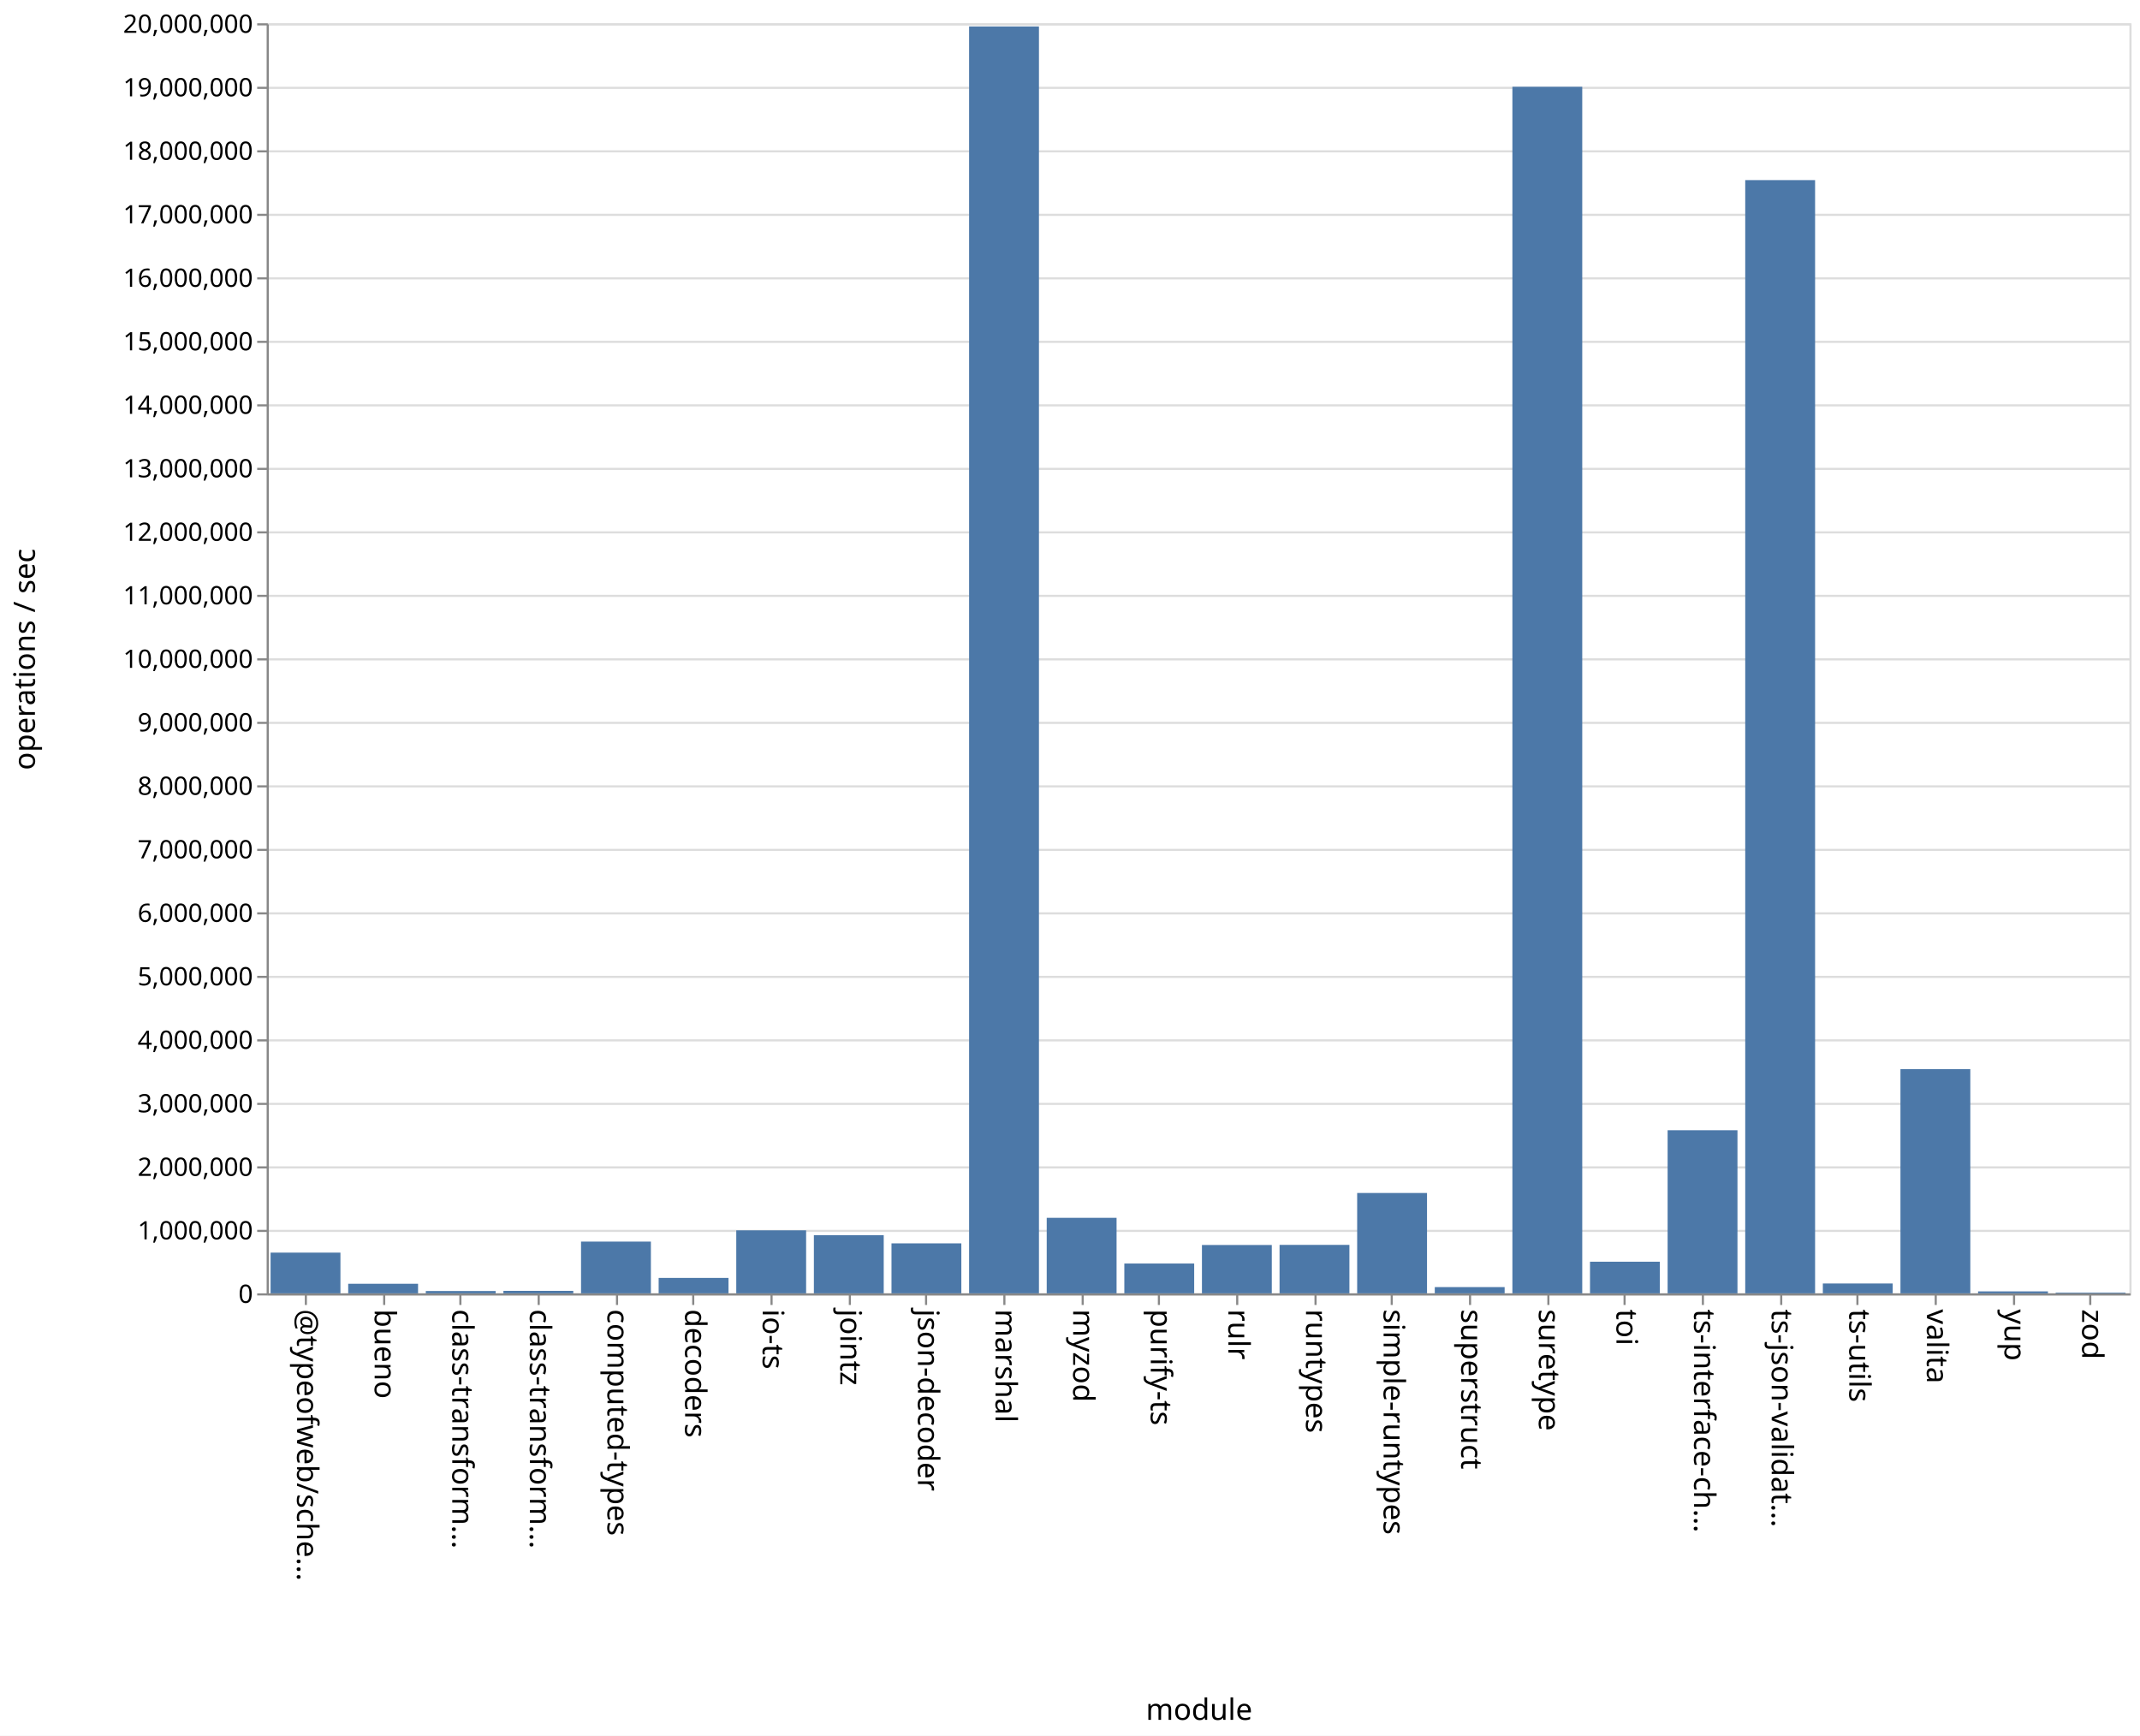
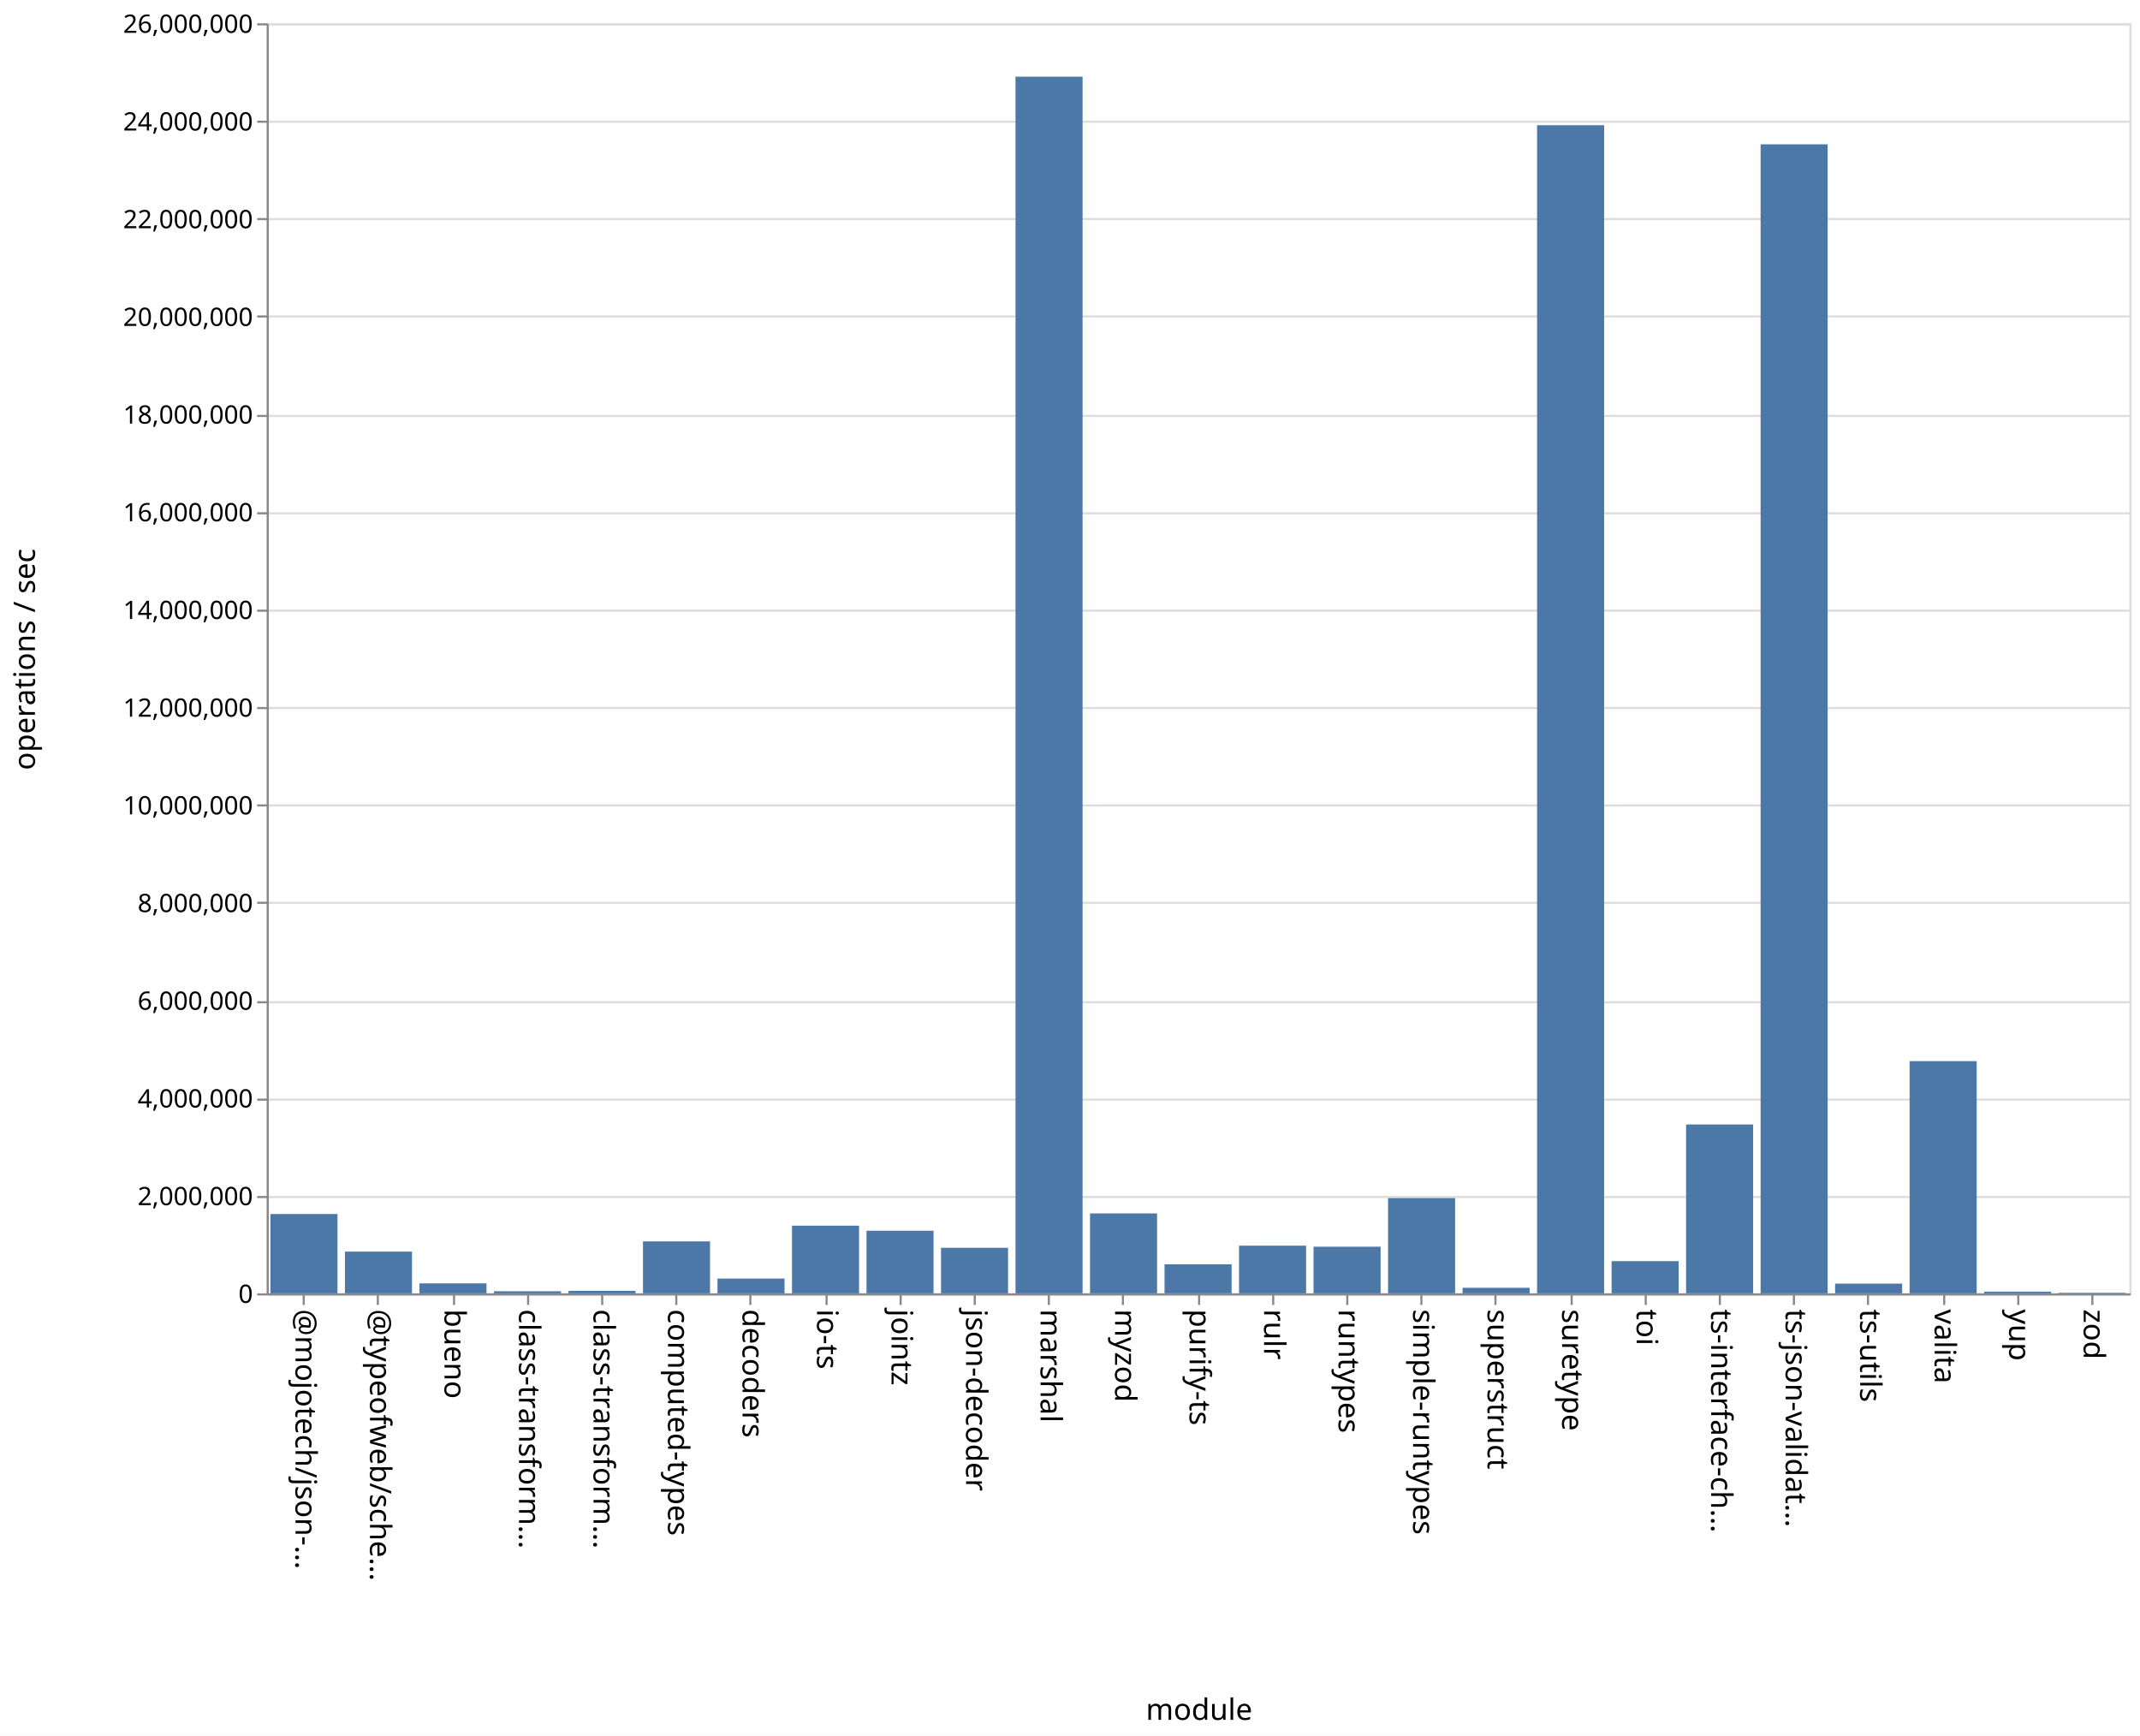
<svg xmlns="http://www.w3.org/2000/svg" class="marks" width="1011" height="820">
  <path fill="#fff" d="M0 0h1011v820H0z" />
  <g class="mark-group role-frame root" aria-roledescription="group mark container" fill="none" stroke-miterlimit="10">
    <path class="background" aria-hidden="true" d="M126.5 11.5h880v600h-880z" stroke="#ddd" />
-     <g class="mark-group role-axis" aria-roledescription="axis" aria-label="Y-axis for a linear scale with values from 0 to 20,000,000">
+     <g class="mark-group role-axis" aria-roledescription="axis" aria-label="Y-axis for a linear scale with values from 0 to 26,000,000">
      <path class="background" aria-hidden="true" d="M126.5 11.5z" pointer-events="none" />
      <g class="mark-rule role-axis-grid" pointer-events="none" stroke="#ddd">
-         <path d="M126.5 611.5h880M126.5 581.5h880M126.5 551.5h880M126.5 521.5h880M126.5 491.5h880M126.5 461.5h880M126.5 431.5h880M126.5 401.5h880M126.5 371.5h880M126.5 341.5h880M126.5 311.5h880M126.5 281.5h880M126.5 251.5h880M126.5 221.5h880M126.5 191.5h880M126.5 161.5h880M126.5 131.5h880M126.5 101.5h880M126.5 71.5h880M126.5 41.5h880M126.5 11.5h880" />
+         <path d="M126.5 611.5h880M126.5 565.5h880M126.5 519.5h880M126.5 473.5h880M126.5 426.5h880M126.5 380.5h880M126.5 334.5h880M126.5 288.5h880M126.5 242.5h880M126.5 196.5h880M126.5 149.5h880M126.5 103.5h880M126.5 57.5h880M126.5 11.5h880" />
      </g>
    </g>
-     <g class="mark-group role-axis" aria-roledescription="axis" aria-label="X-axis titled 'module' for a discrete scale with 24 values: @typeofweb/schema, bueno, class-transformer-validator-async, class-transformer-validator-sync, computed-types, ending with zod">
+     <g class="mark-group role-axis" aria-roledescription="axis" aria-label="X-axis titled 'module' for a discrete scale with 25 values: @mojotech/json-type-validation, @typeofweb/schema, bueno, class-transformer-validator-async, class-transformer-validator-sync, ending with zod">
      <path class="background" aria-hidden="true" d="M126.5 611.5z" pointer-events="none" />
      <g class="mark-rule role-axis-tick" pointer-events="none" stroke="#888">
-         <path d="M144.5 611.5v5M181.5 611.5v5M217.5 611.5v5M254.5 611.5v5M291.5 611.5v5M327.5 611.5v5M364.5 611.5v5M401.5 611.5v5M437.5 611.5v5M474.5 611.5v5M511.5 611.5v5M547.5 611.5v5M584.5 611.5v5M621.5 611.5v5M657.5 611.5v5M694.5 611.5v5M731.5 611.5v5M767.5 611.5v5M804.5 611.5v5M841.5 611.5v5M877.5 611.5v5M914.5 611.5v5M951.5 611.5v5M987.5 611.5v5" />
+         <path d="M143.5 611.5v5M178.5 611.5v5M214.5 611.5v5M249.5 611.5v5M284.5 611.5v5M319.5 611.5v5M354.5 611.5v5M390.5 611.5v5M425.5 611.5v5M460.5 611.5v5M495.5 611.5v5M530.5 611.5v5M566.5 611.5v5M601.5 611.5v5M636.5 611.5v5M671.5 611.5v5M706.5 611.5v5M742.5 611.5v5M777.5 611.5v5M812.5 611.5v5M847.5 611.5v5M882.5 611.5v5M918.5 611.5v5M953.5 611.5v5M988.5 611.5v5" />
      </g>
      <g class="mark-text role-axis-label" pointer-events="none" font-family="sans-serif" font-size="14" fill="#000">
-         <text transform="rotate(90 -239.083 379.417)">@typeofweb/sche…</text>
-         <text transform="rotate(90 -220.75 397.75)">bueno</text>
-         <text transform="rotate(90 -202.417 416.083)">class-transform…</text>
-         <text transform="rotate(90 -184.083 434.417)">class-transform…</text>
-         <text transform="rotate(90 -165.75 452.75)">computed-types</text>
-         <text transform="rotate(90 -147.417 471.083)">decoders</text>
-         <text transform="rotate(90 -129.083 489.417)">io-ts</text>
-         <text transform="rotate(90 -110.75 507.75)">jointz</text>
-         <text transform="rotate(90 -92.417 526.083)">json-decoder</text>
-         <text transform="rotate(90 -74.083 544.417)">marshal</text>
-         <text transform="rotate(90 -55.75 562.75)">myzod</text>
-         <text transform="rotate(90 -37.417 581.083)">purify-ts</text>
-         <text transform="rotate(90 -19.083 599.417)">rulr</text>
-         <text transform="rotate(90 -.75 617.75)">runtypes</text>
-         <text transform="rotate(90 17.583 636.083)">simple-runtypes</text>
-         <text transform="rotate(90 35.917 654.417)">superstruct</text>
-         <text transform="rotate(90 54.25 672.75)">suretype</text>
-         <text transform="rotate(90 72.583 691.083)">toi</text>
-         <text transform="rotate(90 90.917 709.417)">ts-interface-ch…</text>
-         <text transform="rotate(90 109.25 727.75)">ts-json-validat…</text>
-         <text transform="rotate(90 127.583 746.083)">ts-utils</text>
-         <text transform="rotate(90 145.917 764.417)">valita</text>
-         <text transform="rotate(90 164.25 782.75)">yup</text>
-         <text transform="rotate(90 182.583 801.083)">zod</text>
+         <text transform="rotate(90 -239.45 379.05)">@mojotech/json-…</text>
+         <text transform="rotate(90 -221.85 396.65)">@typeofweb/sche…</text>
+         <text transform="rotate(90 -204.25 414.25)">bueno</text>
+         <text transform="rotate(90 -186.65 431.85)">class-transform…</text>
+         <text transform="rotate(90 -169.05 449.45)">class-transform…</text>
+         <text transform="rotate(90 -151.45 467.05)">computed-types</text>
+         <text transform="rotate(90 -133.85 484.65)">decoders</text>
+         <text transform="rotate(90 -116.25 502.25)">io-ts</text>
+         <text transform="rotate(90 -98.65 519.85)">jointz</text>
+         <text transform="rotate(90 -81.05 537.45)">json-decoder</text>
+         <text transform="rotate(90 -63.45 555.05)">marshal</text>
+         <text transform="rotate(90 -45.85 572.65)">myzod</text>
+         <text transform="rotate(90 -28.25 590.25)">purify-ts</text>
+         <text transform="rotate(90 -10.65 607.85)">rulr</text>
+         <text transform="rotate(90 6.95 625.45)">runtypes</text>
+         <text transform="rotate(90 24.55 643.05)">simple-runtypes</text>
+         <text transform="rotate(90 42.15 660.65)">superstruct</text>
+         <text transform="rotate(90 59.75 678.25)">suretype</text>
+         <text transform="rotate(90 77.35 695.85)">toi</text>
+         <text transform="rotate(90 94.95 713.45)">ts-interface-ch…</text>
+         <text transform="rotate(90 112.55 731.05)">ts-json-validat…</text>
+         <text transform="rotate(90 130.15 748.65)">ts-utils</text>
+         <text transform="rotate(90 147.75 766.25)">valita</text>
+         <text transform="rotate(90 165.35 783.85)">yup</text>
+         <text transform="rotate(90 182.95 801.45)">zod</text>
      </g>
      <path stroke="#888" d="M126.5 611.5h880" class="mark-rule role-axis-domain" pointer-events="none" />
      <text text-anchor="middle" transform="translate(566.5 812.5)" font-family="sans-serif" font-size="14" fill="#000" class="mark-text role-axis-title" pointer-events="none">module</text>
    </g>
-     <g class="mark-group role-axis" aria-roledescription="axis" aria-label="Y-axis titled 'operations / sec' for a linear scale with values from 0 to 20,000,000">
+     <g class="mark-group role-axis" aria-roledescription="axis" aria-label="Y-axis titled 'operations / sec' for a linear scale with values from 0 to 26,000,000">
      <path class="background" aria-hidden="true" d="M126.5 11.5z" pointer-events="none" />
      <g class="mark-rule role-axis-tick" pointer-events="none" stroke="#888">
-         <path d="M126.5 611.5h-5M126.5 581.5h-5M126.5 551.5h-5M126.5 521.5h-5M126.5 491.5h-5M126.5 461.5h-5M126.5 431.5h-5M126.5 401.5h-5M126.5 371.5h-5M126.5 341.5h-5M126.5 311.5h-5M126.5 281.5h-5M126.5 251.5h-5M126.5 221.5h-5M126.5 191.5h-5M126.5 161.5h-5M126.5 131.5h-5M126.5 101.5h-5M126.5 71.5h-5M126.5 41.5h-5M126.5 11.5h-5" />
+         <path d="M126.5 611.5h-5M126.5 565.5h-5M126.5 519.5h-5M126.5 473.5h-5M126.5 426.5h-5M126.5 380.5h-5M126.5 334.5h-5M126.5 288.5h-5M126.5 242.5h-5M126.5 196.5h-5M126.5 149.5h-5M126.5 103.5h-5M126.5 57.5h-5M126.5 11.5h-5" />
      </g>
      <g class="mark-text role-axis-label" pointer-events="none" text-anchor="end" font-family="sans-serif" font-size="12" fill="#000">
        <text transform="translate(119.5 615.5)">0</text>
-         <text transform="translate(119.5 585.5)">1,000,000</text>
-         <text transform="translate(119.5 555.5)">2,000,000</text>
-         <text transform="translate(119.5 525.5)">3,000,000</text>
-         <text transform="translate(119.5 495.5)">4,000,000</text>
-         <text transform="translate(119.5 465.5)">5,000,000</text>
-         <text transform="translate(119.5 435.5)">6,000,000</text>
-         <text transform="translate(119.5 405.5)">7,000,000</text>
-         <text transform="translate(119.5 375.5)">8,000,000</text>
-         <text transform="translate(119.5 345.5)">9,000,000</text>
-         <text transform="translate(119.5 315.5)">10,000,000</text>
-         <text transform="translate(119.5 285.5)">11,000,000</text>
-         <text transform="translate(119.5 255.5)">12,000,000</text>
-         <text transform="translate(119.5 225.5)">13,000,000</text>
-         <text transform="translate(119.5 195.5)">14,000,000</text>
-         <text transform="translate(119.5 165.5)">15,000,000</text>
-         <text transform="translate(119.5 135.5)">16,000,000</text>
-         <text transform="translate(119.5 105.5)">17,000,000</text>
-         <text transform="translate(119.5 75.5)">18,000,000</text>
-         <text transform="translate(119.5 45.5)">19,000,000</text>
-         <text transform="translate(119.5 15.5)">20,000,000</text>
+         <text transform="translate(119.5 569.346)">2,000,000</text>
+         <text transform="translate(119.5 523.192)">4,000,000</text>
+         <text transform="translate(119.5 477.038)">6,000,000</text>
+         <text transform="translate(119.5 430.885)">8,000,000</text>
+         <text transform="translate(119.5 384.73)">10,000,000</text>
+         <text transform="translate(119.5 338.577)">12,000,000</text>
+         <text transform="translate(119.5 292.423)">14,000,000</text>
+         <text transform="translate(119.5 246.27)">16,000,000</text>
+         <text transform="translate(119.5 200.115)">18,000,000</text>
+         <text transform="translate(119.5 153.962)">20,000,000</text>
+         <text transform="translate(119.5 107.808)">22,000,000</text>
+         <text transform="translate(119.5 61.654)">24,000,000</text>
+         <text transform="translate(119.5 15.5)">26,000,000</text>
      </g>
      <path stroke="#888" d="M126.5 611.5v-600" class="mark-rule role-axis-domain" pointer-events="none" />
      <text text-anchor="middle" transform="rotate(-90 164 147.5)" font-family="sans-serif" font-size="14" fill="#000" class="mark-text role-axis-title" pointer-events="none">operations / sec</text>
    </g>
    <g class="mark-rect role-mark marks" aria-roledescription="rect mark container" fill="#4c78a8">
-       <path d="M164.5 606.478h33V611h-33zM201.167 609.905h33V611h-33zM237.833 609.825h33V611h-33zM274.5 586.553h33V611h-33zM311.167 603.714h33V611h-33zM347.833 581.235h33V611h-33zM384.5 583.525h33V611h-33zM421.167 587.388h33V611h-33zM457.833 12.504h33V611h-33zM494.5 575.32h33V611h-33zM531.167 596.913h33V611h-33zM567.833 588.16h33V611h-33zM604.5 588.106h33V611h-33zM641.167 563.59h33V611h-33zM677.833 608.051h33V611h-33zM714.5 40.985h33V611h-33zM751.167 596.058h33V611h-33zM787.833 533.947h33V611h-33zM824.5 85.086h33V611h-33zM861.167 606.347h33V611h-33zM127.833 591.765h33V611h-33zM897.833 505.079h33V611h-33zM934.5 610.077h33V611h-33zM971.167 610.659h33V611h-33z" />
+       <path d="M198.16 606.29h31.68V611h-31.68zM233.36 610.007h31.68V611h-31.68zM268.56 609.828h31.68V611h-31.68zM303.76 586.454h31.68V611h-31.68zM338.96 604.021h31.68V611h-31.68zM374.16 579.034h31.68V611h-31.68zM409.36 581.427h31.68V611h-31.68zM444.56 589.482h31.68V611h-31.68zM479.76 36.23h31.68V611h-31.68zM514.96 573.245h31.68V611h-31.68zM550.16 597.282h31.68V611h-31.68zM585.36 588.48h31.68V611h-31.68zM620.56 588.961h31.68V611h-31.68zM655.76 566.001h31.68V611h-31.68zM690.96 608.375h31.68V611h-31.68zM726.16 59.144h31.68V611h-31.68zM761.36 595.79h31.68V611h-31.68zM796.56 531.225h31.68V611h-31.68zM831.76 68.17h31.68V611h-31.68zM866.96 606.405h31.68V611h-31.68zM162.96 591.293h31.68V611h-31.68zM902.16 501.305h31.68V611h-31.68zM937.36 610.2h31.68v.8h-31.68zM972.56 610.742h31.68V611h-31.68zM127.76 573.525h31.68V611h-31.68z" />
    </g>
  </g>
</svg>
